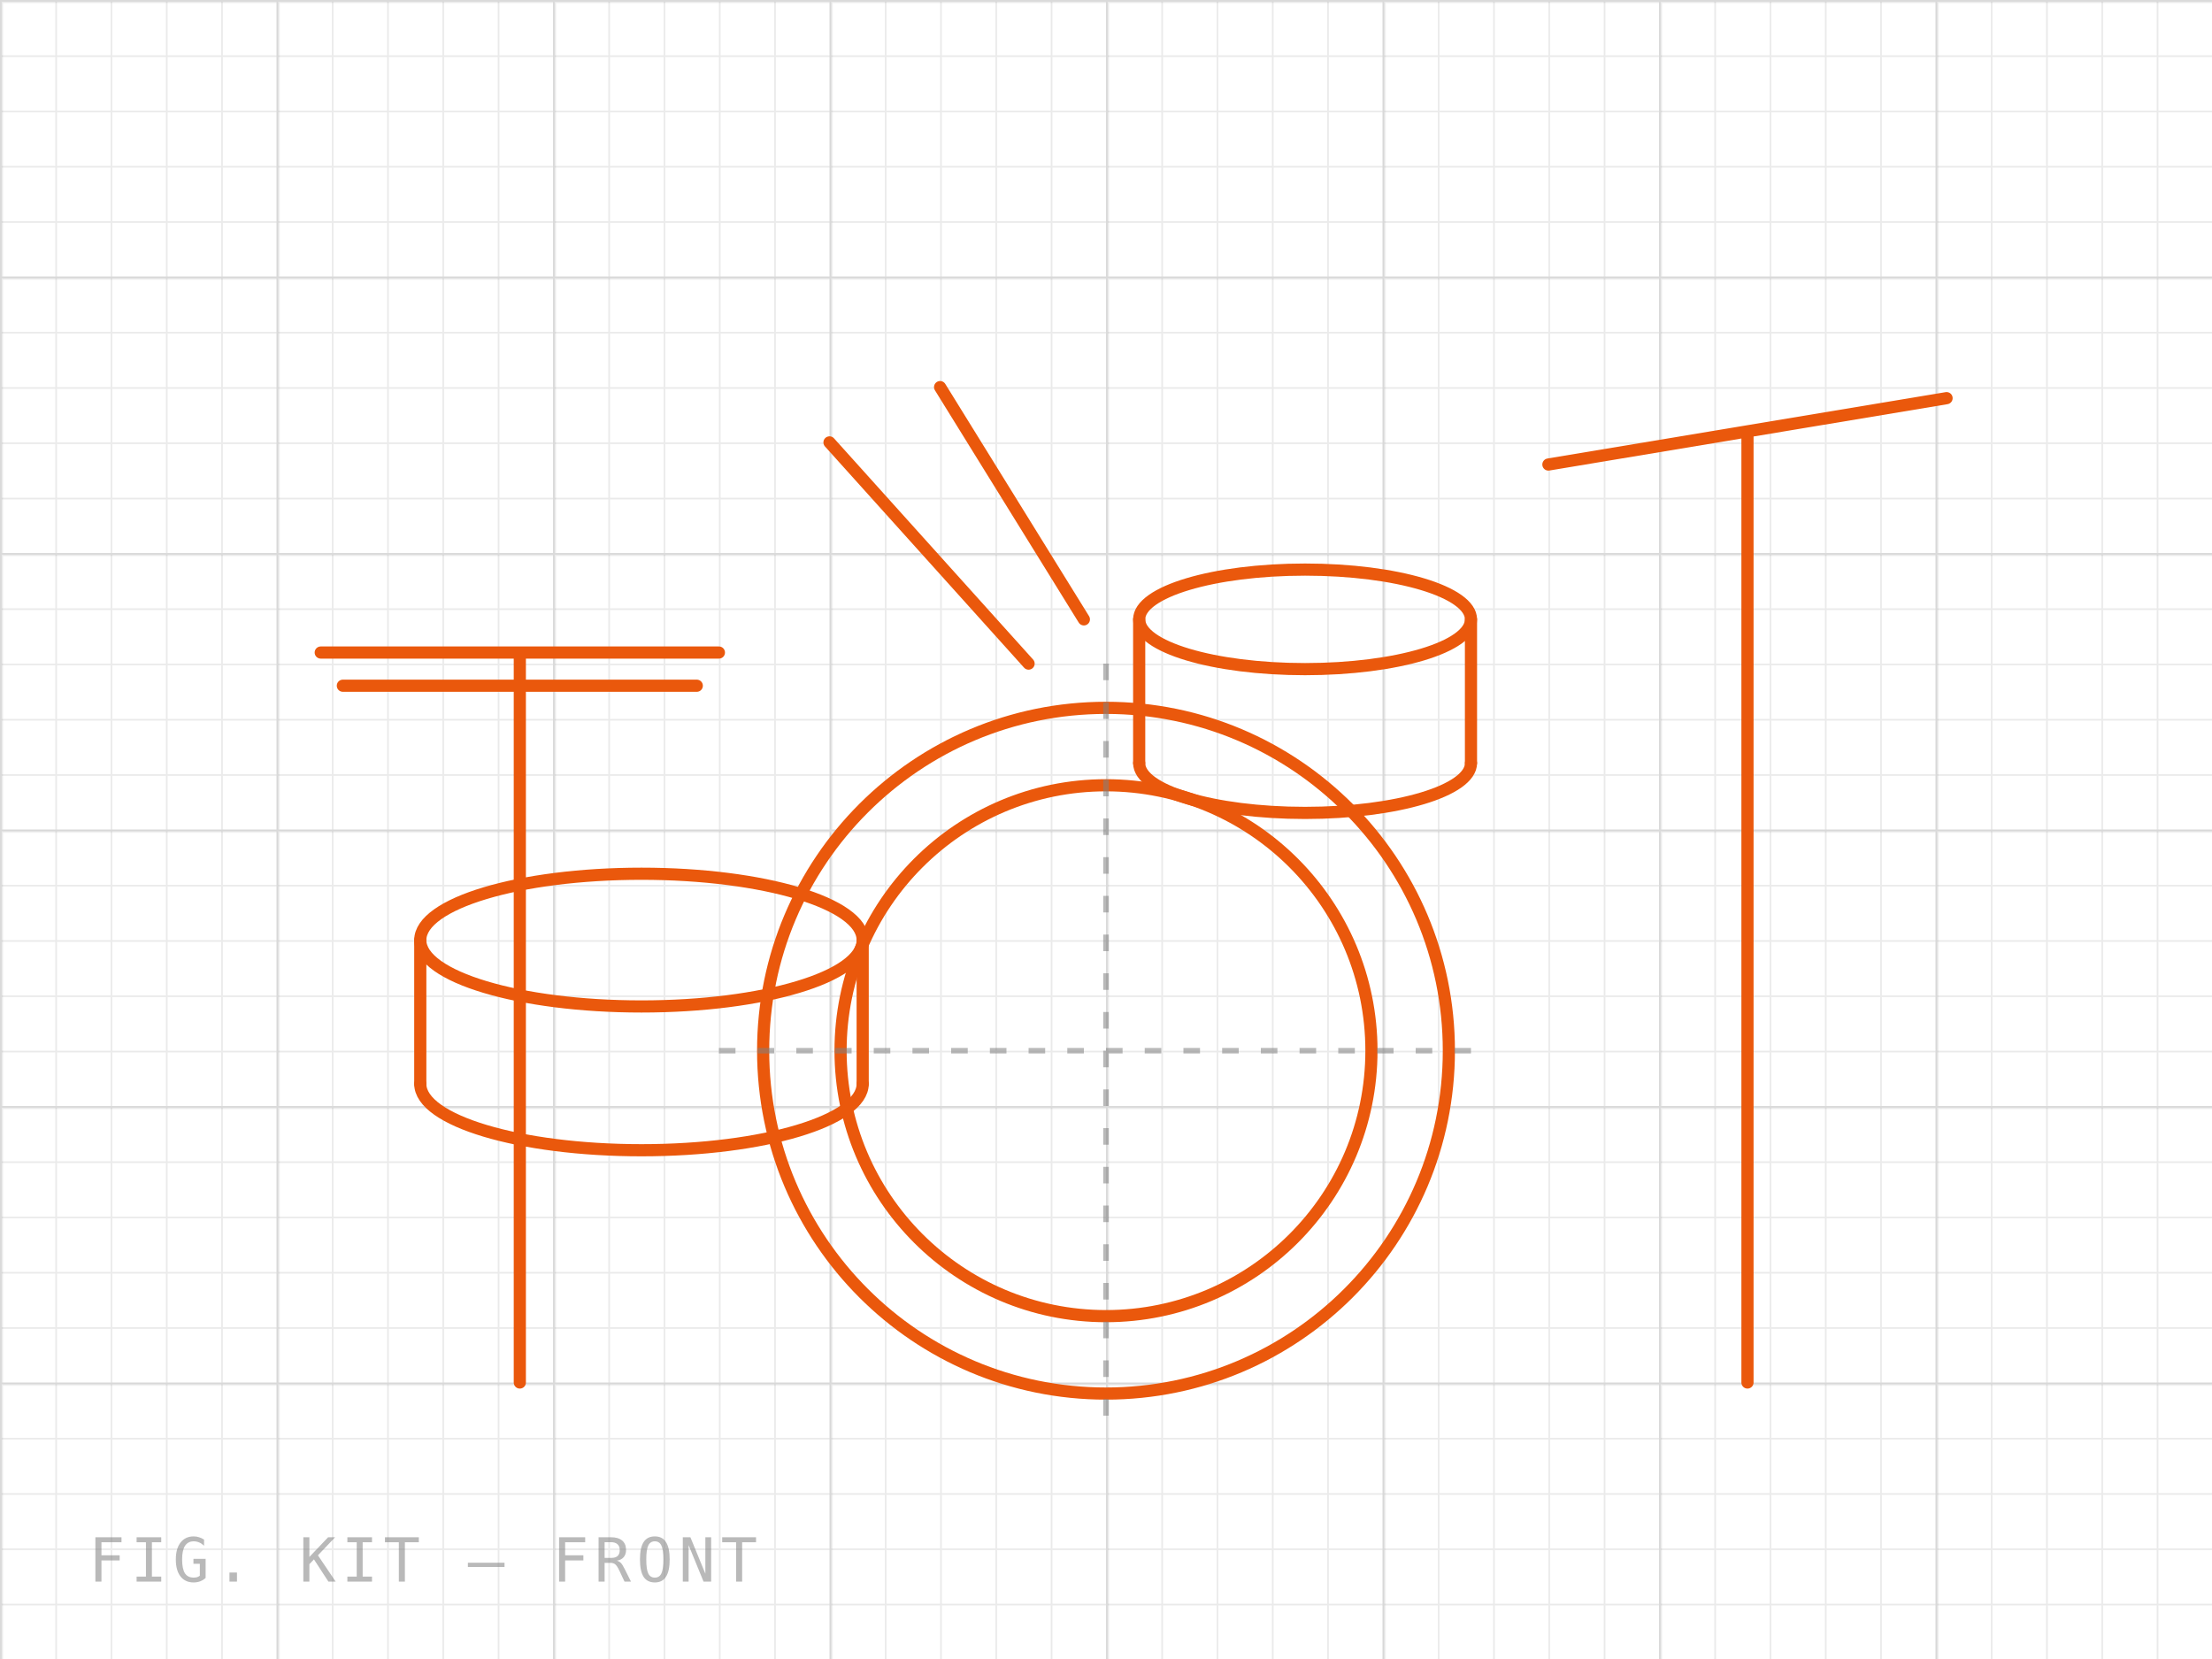
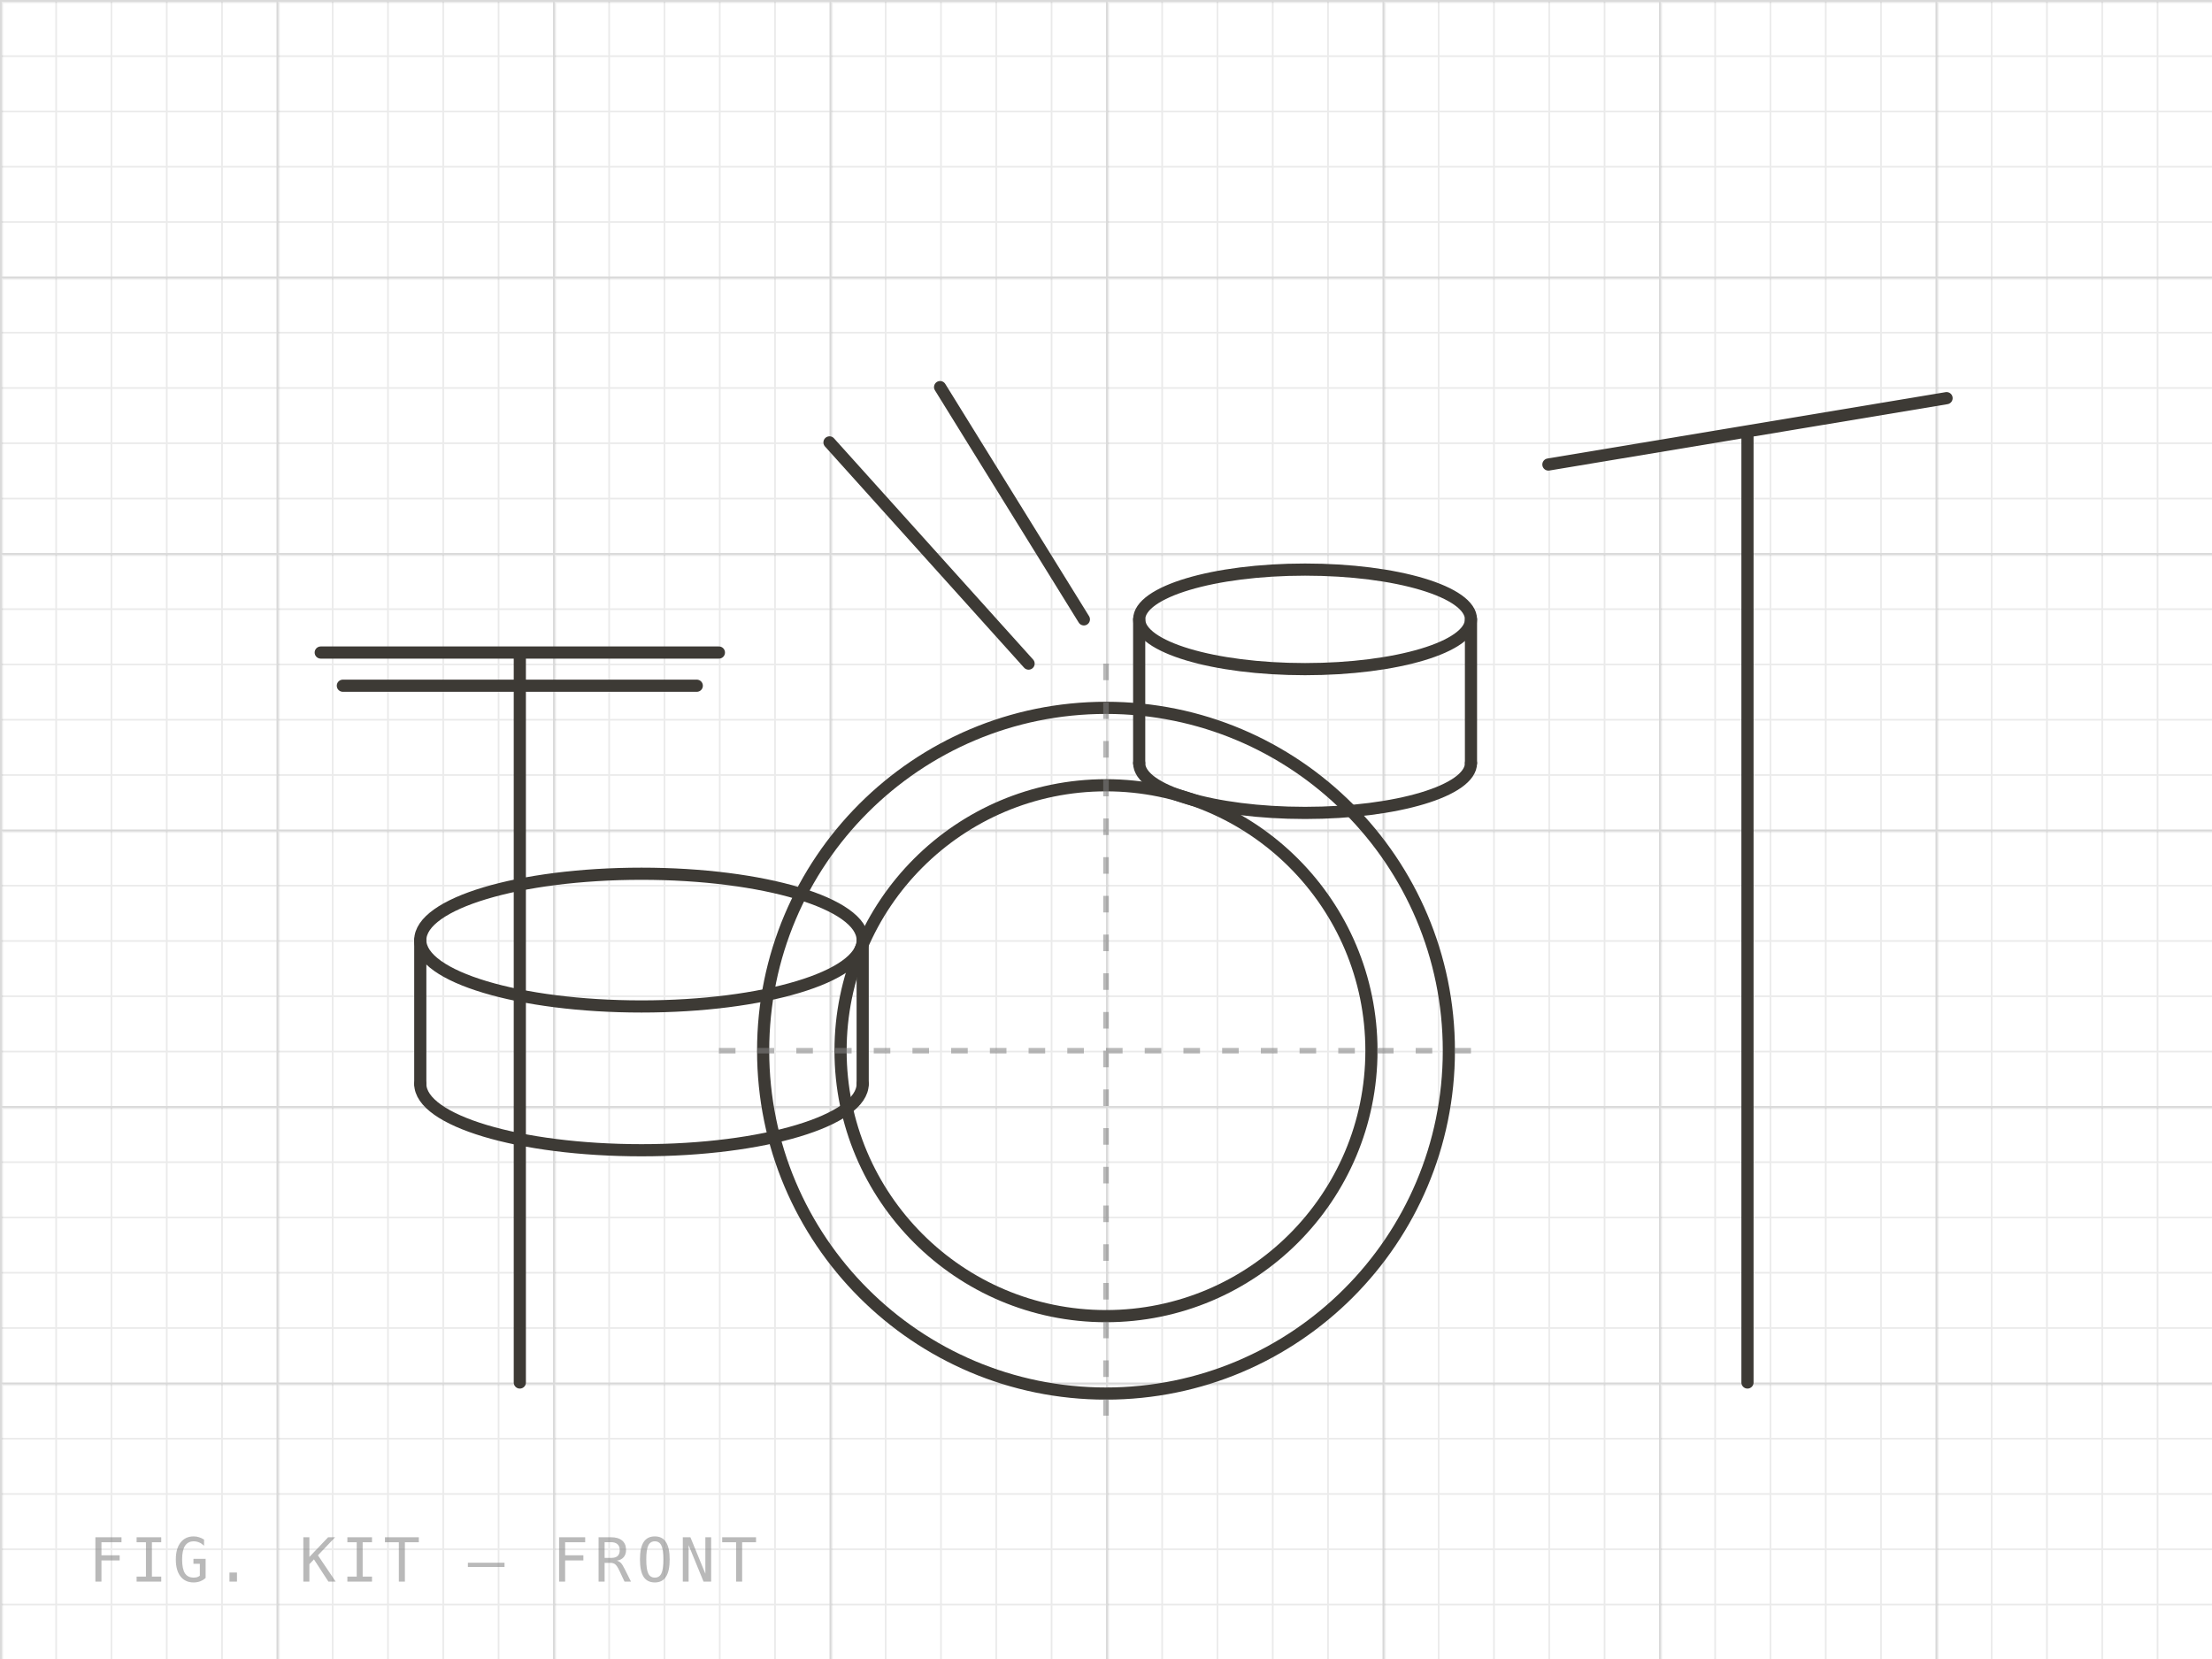
<svg xmlns="http://www.w3.org/2000/svg" viewBox="0 0 400 300" width="800" height="600">
  <defs>
    <pattern id="g" width="10" height="10" patternUnits="userSpaceOnUse">
      <path d="M10 0H0V10" fill="none" stroke="rgba(128,128,128,0.16)" stroke-width="0.6" />
    </pattern>
    <pattern id="G" width="50" height="50" patternUnits="userSpaceOnUse">
      <path d="M50 0H0V50" fill="none" stroke="rgba(128,128,128,0.16)" stroke-width="1.1" />
    </pattern>
  </defs>
  <rect width="400" height="300" fill="url(#g)" />
  <rect width="400" height="300" fill="url(#G)" />
-   <g fill="none" stroke="#ea580c" stroke-width="2.2" stroke-linecap="round" stroke-linejoin="round">
+   <g fill="none" stroke="#3d3a35" stroke-width="2.2" stroke-linecap="round" stroke-linejoin="round">
    <circle cx="200" cy="190" r="62" />
    <circle cx="200" cy="190" r="48" />
    <ellipse cx="116" cy="170" rx="40" ry="12" />
    <path d="M76 170 V196 M156 170 V196" />
    <path d="M76 196 A40 12 0 0 0 156 196" />
    <ellipse cx="236" cy="112" rx="30" ry="9" />
    <path d="M206 112 V138 M266 112 V138" />
    <path d="M206 138 A30 9 0 0 0 266 138" />
    <path d="M58 118 H130 M94 118 V250" />
    <path d="M62 124 H126" />
    <path d="M280 84 L352 72 M316 78 V250" />
    <path d="M150 80 L186 120 M170 70 L196 112" />
  </g>
  <g fill="none" stroke="rgba(128,128,128,0.55)" stroke-width="1" stroke-dasharray="3 4">
    <path d="M200 120 V260 M130 190 H270" />
  </g>
  <text x="16" y="286" font-family="ui-monospace, SFMono-Regular, Menlo, monospace" font-size="11" letter-spacing="1" fill="rgba(128,128,128,0.55)">FIG. KIT — FRONT</text>
</svg>
